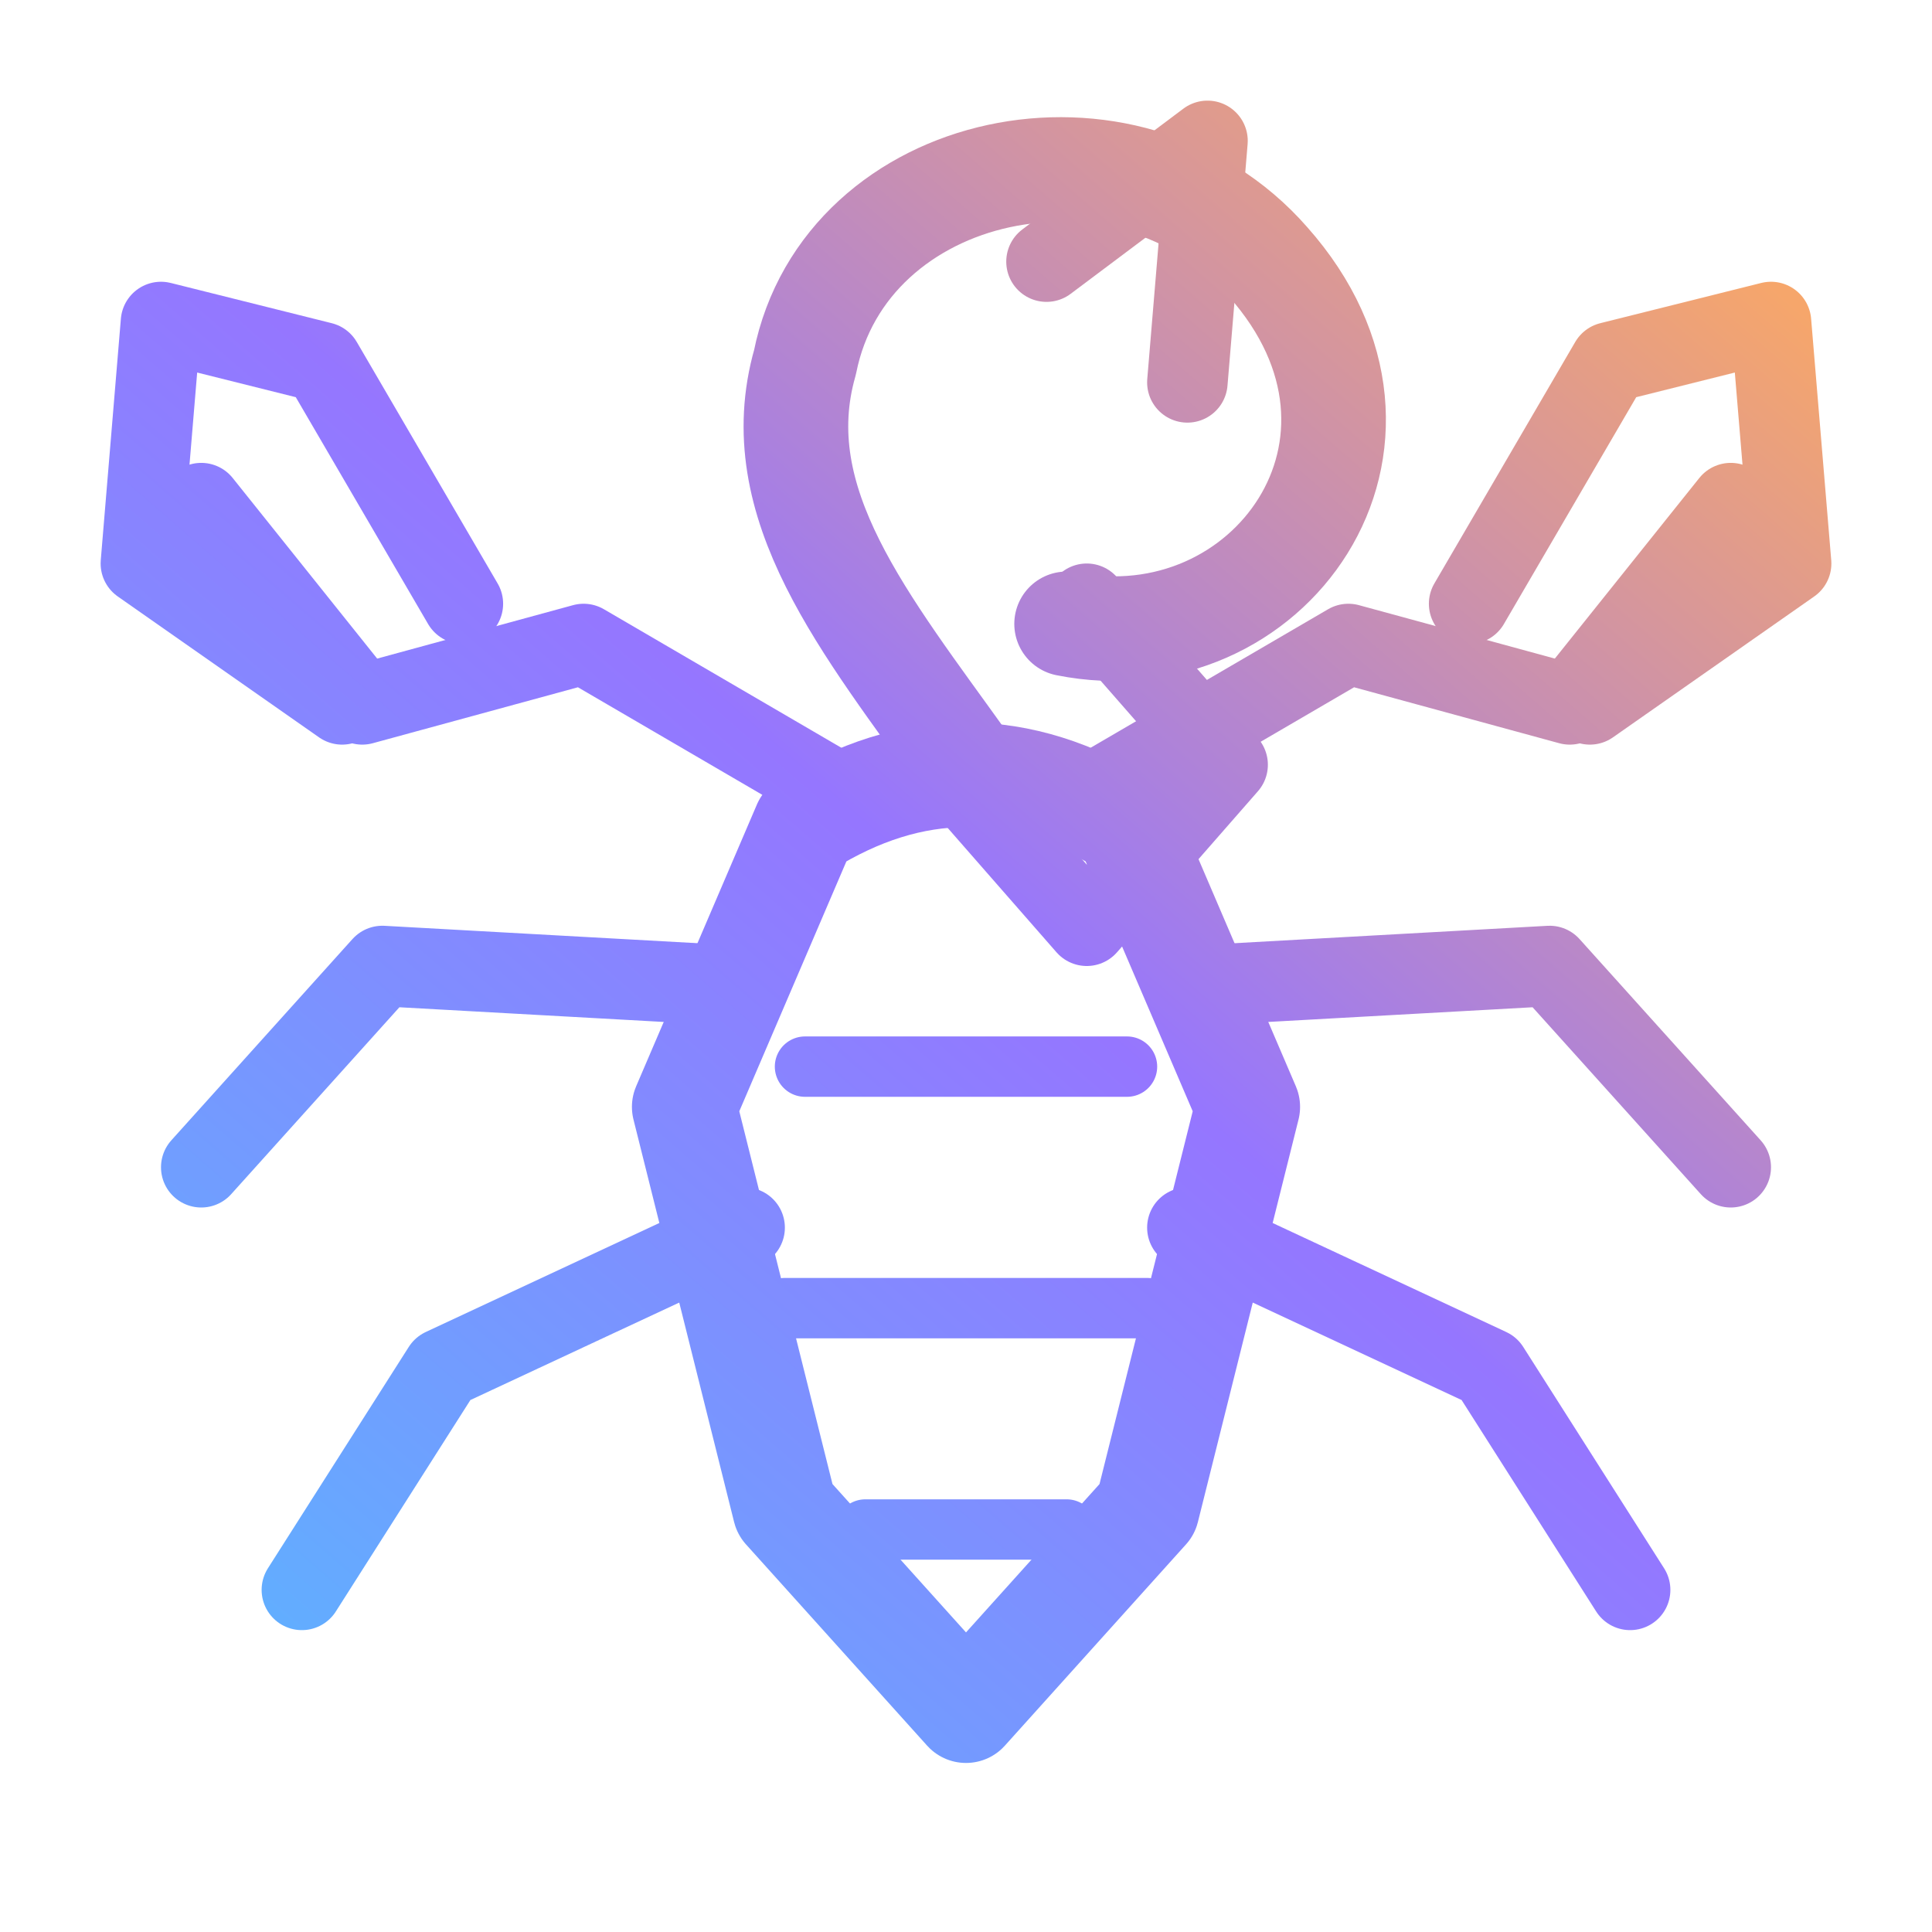
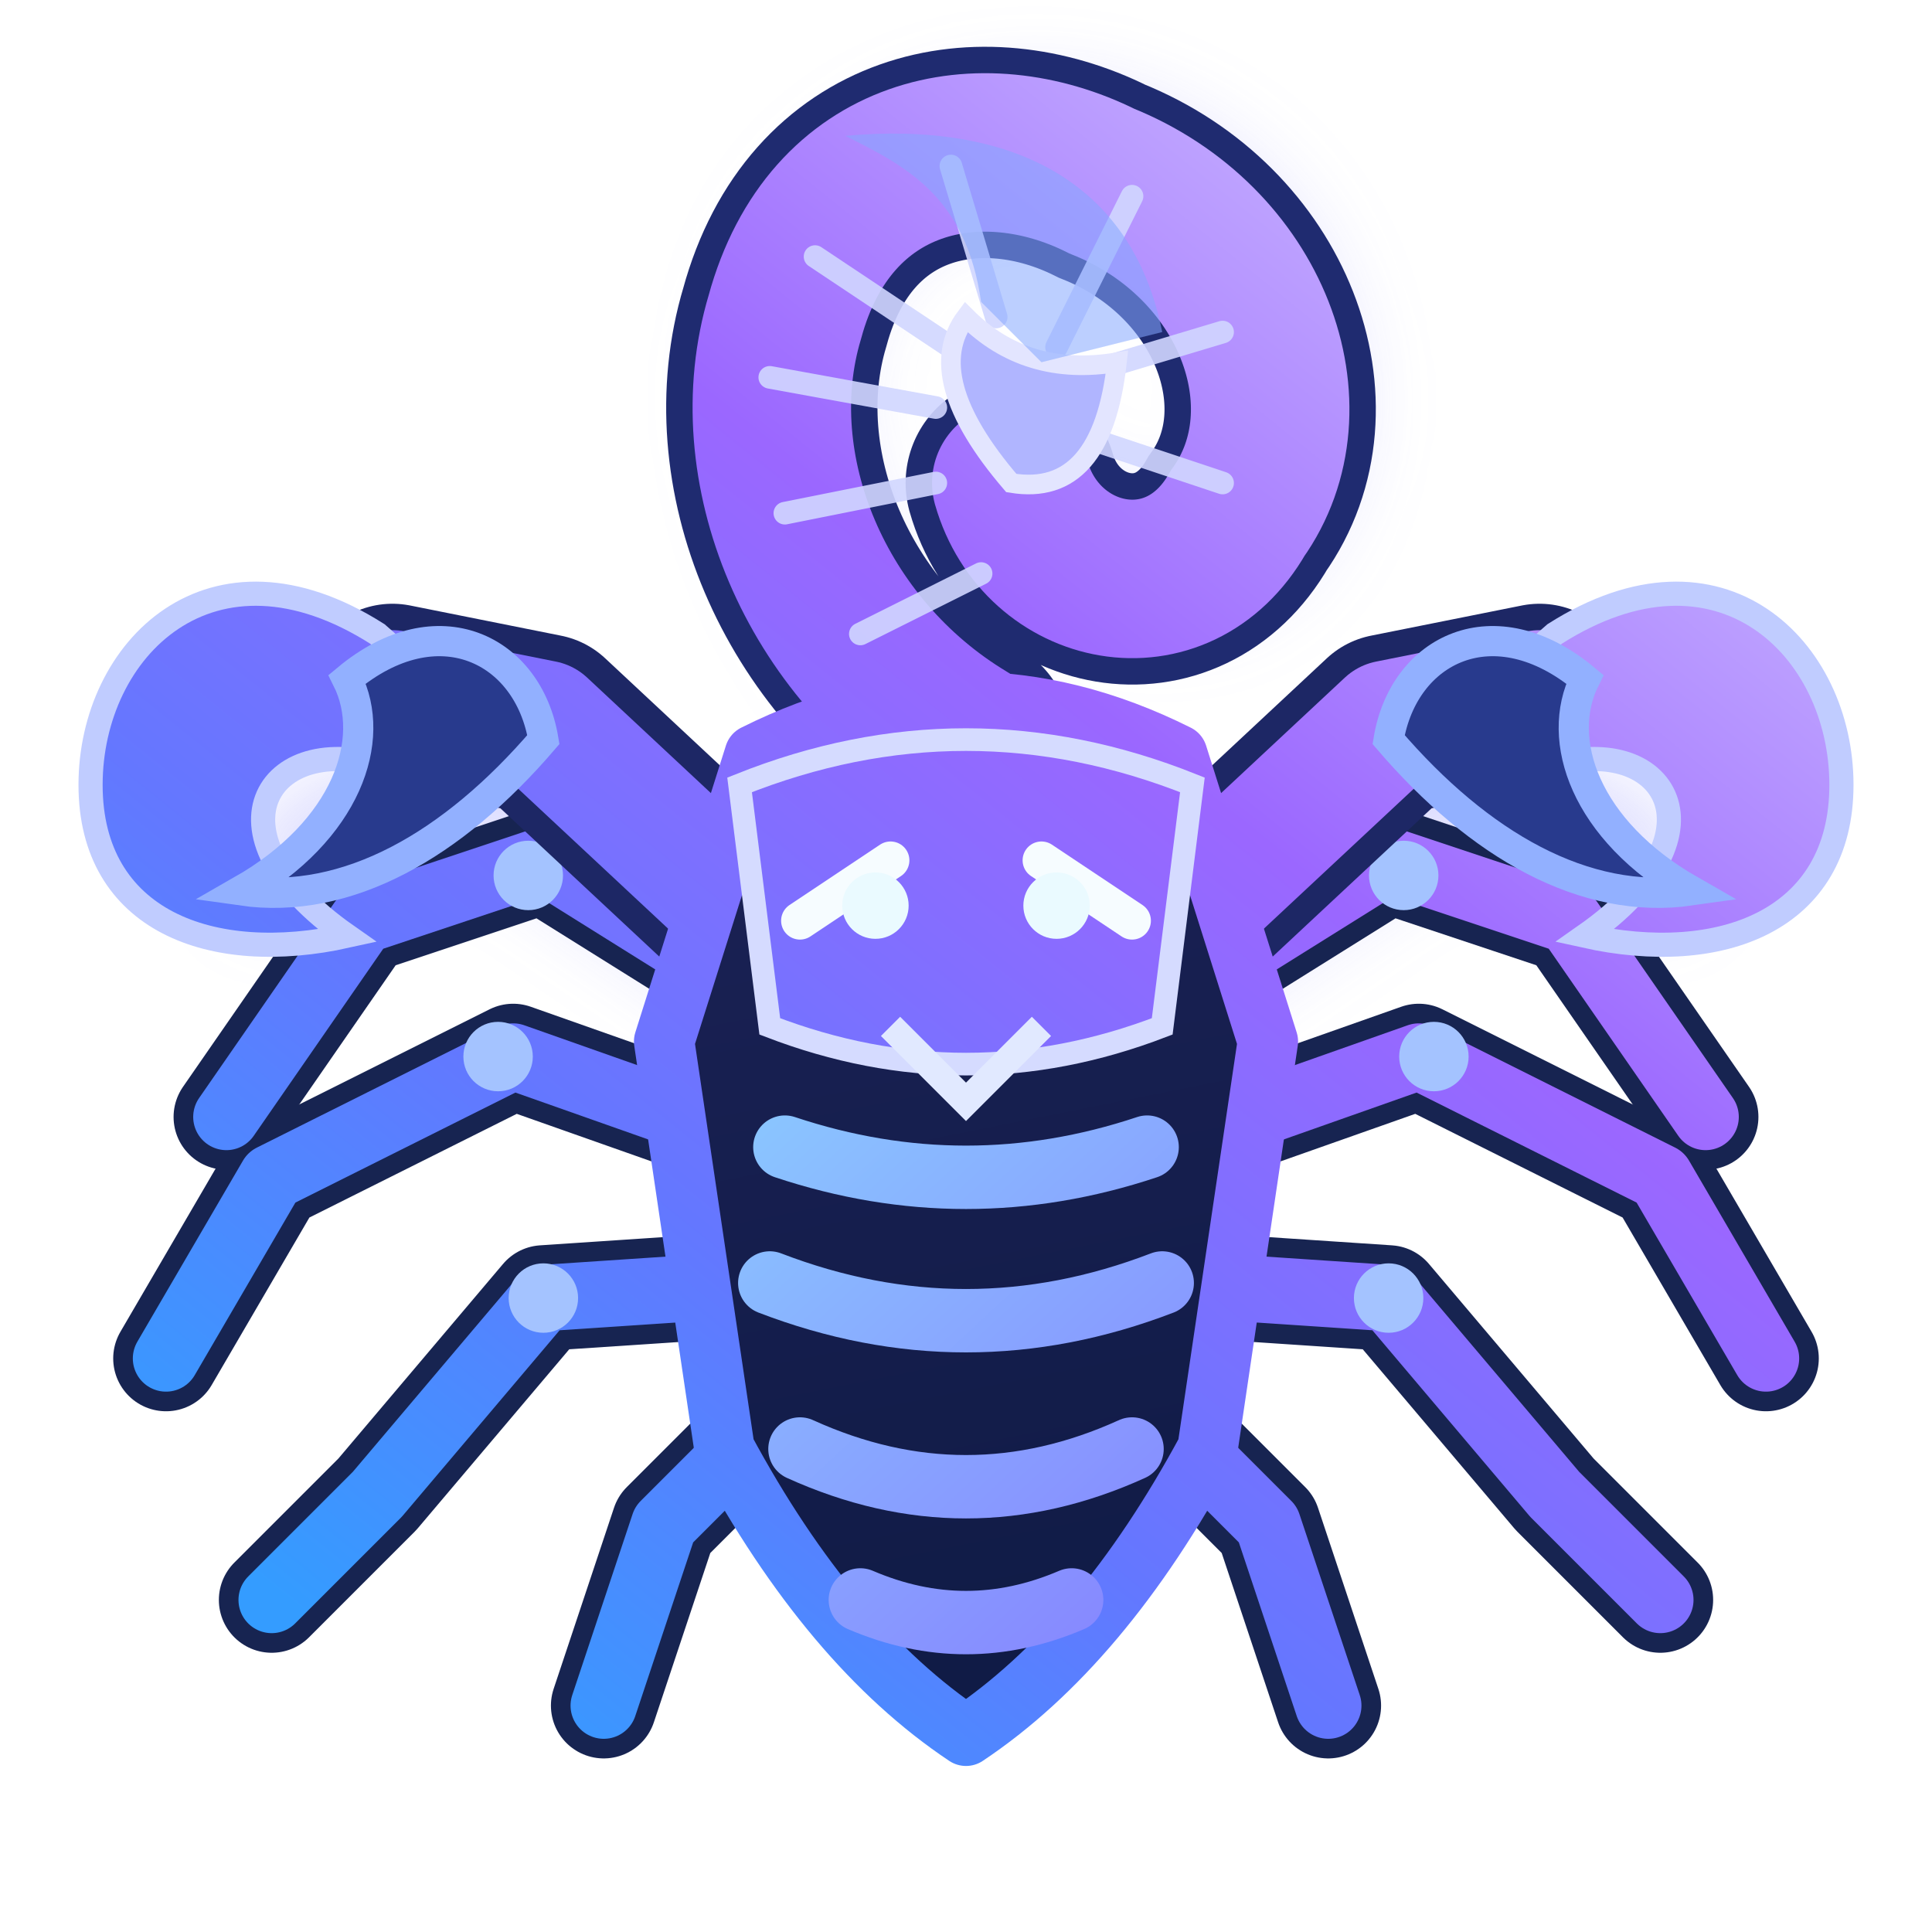
- <svg xmlns="http://www.w3.org/2000/svg" viewBox="0 0 96 96" fill="none" role="img" aria-label="Scorpio scorpion emblem">
+ <svg xmlns="http://www.w3.org/2000/svg" viewBox="0 0 128 128" role="img" aria-labelledby="title desc">
  <defs>
-     <linearGradient id="a" x1="10" y1="90" x2="81" y2="8" gradientUnits="userSpaceOnUse">
-       <stop stop-color="#58b8ff" />
-       <stop offset=".54" stop-color="#9576ff" />
-       <stop offset="1" stop-color="#f6a66b" />
+     <linearGradient id="armor" x1="25" y1="111" x2="107" y2="9" gradientUnits="userSpaceOnUse">
+       <stop stop-color="#349cff" />
+       <stop offset=".28" stop-color="#6477ff" />
+       <stop offset=".61" stop-color="#9b67ff" />
+       <stop offset="1" stop-color="#cfc0ff" />
    </linearGradient>
+     <linearGradient id="light" x1="31" y1="33" x2="95" y2="102" gradientUnits="userSpaceOnUse">
+       <stop stop-color="#deefff" />
+       <stop offset=".34" stop-color="#8bd6ff" />
+       <stop offset="1" stop-color="#8679ff" />
+     </linearGradient>
+     <linearGradient id="dark" x1="57" y1="40" x2="71" y2="110" gradientUnits="userSpaceOnUse">
+       <stop stop-color="#1c2257" />
+       <stop offset="1" stop-color="#101b46" />
+     </linearGradient>
+     <filter id="aura" x="-45%" y="-45%" width="190%" height="190%">
+       <feGaussianBlur stdDeviation="3.0" />
+     </filter>
  </defs>
-   <g stroke="url(#a)" stroke-linecap="round" stroke-linejoin="round" stroke-width="5.2">
-     <path d="M48 38c-5-7-10-13-8-20 2-10 16-13 23-5 8 9 0 20-10 18" />
-     <path d="m54 30 7 8-7 8-7-8" stroke-width="4" />
-     <path d="M41 39 29 32l-11 3-8-10M55 39l12-7 11 3 8-10M37 49l-18-1-9 10M59 49l18-1 9 10M37 61 22 68l-7 11M59 61l15 7 7 11" stroke-width="4" />
-     <path d="M40 41q8-5 16 0l6 14-5 20-9 10-9-10-5-20z" />
-     <path d="m40 53 16 0M39 65h18M43 76h10" stroke-width="3" />
-     <path d="m17 35-10-7 1-12 8 2 7 12M79 35l10-7-1-12-8 2-7 12" stroke-width="4" />
-     <path d="m52 13 8-6-1 12" stroke-width="4" />
+   <g fill="none" stroke="#6f70ff" stroke-width="5" opacity=".35" filter="url(#aura)" stroke-linecap="round">
+     <path d="M63 48C51 37 49 23 56 15C66 4 84 10 86 25C87 36 77 42 69 34" />
+     <path d="M50 64L31 51L19 57M78 64L97 51L109 57" />
  </g>
+   <path d="M64 49C54 43 49 31 52 21C55 10 65 8 73 12C83 16 87 27 82 34C78 41 69 39 67 32" fill="none" stroke="#1f2b70" stroke-width="14" stroke-linecap="round" />
+   <path d="M64 49C54 43 49 31 52 21C55 10 65 8 73 12C83 16 87 27 82 34C78 41 69 39 67 32" fill="none" stroke="url(#armor)" stroke-width="10.5" stroke-linecap="round" />
+   <g fill="none" stroke="#d0d6ff" stroke-width="1.5" stroke-linecap="round" opacity=".9">
+     <path d="m57 42 8-4M52 34l10-2M51 25l11 2M54 17l9 6M63 11l3 10M75 13l-5 10M81 22l-10 3M81 32l-9-3" />
+   </g>
+   <path d="M67 32Q61 25 64 21Q68 25 74 24Q73 33 67 32Z" fill="#b0b5ff" stroke="#e3e5ff" stroke-width="1.3" />
+   <path d="M65 20C64 13 60 11 56 9C67 8 75 12 77 22L69 24Z" fill="#85a7ff" opacity=".55" />
+   <g stroke="#172451" stroke-width="7" fill="none" stroke-linecap="round" stroke-linejoin="round">
+     <path d="M52 67L36 57L24 61L15 74M76 67L92 57L104 61L113 74" />
+     <path d="M51 76L34 70L18 78L11 90M77 76L94 70L110 78L117 90" />
+     <path d="M51 85L36 86L25 99L18 106M77 85L92 86L103 99L110 106" />
+     <path d="M53 92L44 101L40 113M75 92L84 101L88 113" />
+   </g>
+   <g stroke="url(#armor)" stroke-width="4.4" fill="none" stroke-linecap="round" stroke-linejoin="round">
+     <path d="M52 67L36 57L24 61L15 74M76 67L92 57L104 61L113 74" />
+     <path d="M51 76L34 70L18 78L11 90M77 76L94 70L110 78L117 90" />
+     <path d="M51 85L36 86L25 99L18 106M77 85L92 86L103 99L110 106" />
+     <path d="M53 92L44 101L40 113M75 92L84 101L88 113" />
+   </g>
+   <g fill="#a4c3ff">
+     <circle cx="35" cy="58" r="2.3" />
+     <circle cx="93" cy="58" r="2.3" />
+     <circle cx="33" cy="70" r="2.3" />
+     <circle cx="95" cy="70" r="2.3" />
+     <circle cx="36" cy="86" r="2.3" />
+     <circle cx="92" cy="86" r="2.3" />
+   </g>
+   <path d="M51 62L36 48L26 46M77 62L92 48L102 46" fill="none" stroke="#1d2765" stroke-width="12" stroke-linecap="round" stroke-linejoin="round" />
+   <path d="M51 62L36 48L26 46M77 62L92 48L102 46" fill="none" stroke="url(#armor)" stroke-width="8.5" stroke-linecap="round" stroke-linejoin="round" />
+   <path d="M25 42C14 35 6 43 6 52C6 61 14 64 23 62C13 55 18 48 26 51L33 49Z" fill="url(#armor)" stroke="#c0ccff" stroke-width="1.6" />
+   <path d="M103 42C114 35 122 43 122 52C122 61 114 64 105 62C115 55 110 48 102 51L95 49Z" fill="url(#armor)" stroke="#c0ccff" stroke-width="1.6" />
+   <path d="M23 45C29 40 35 43 36 49C30 56 23 60 16 59C23 55 25 49 23 45Z" fill="#283a8d" stroke="#92b0ff" stroke-width="2" />
+   <path d="M105 45C99 40 93 43 92 49C98 56 105 60 112 59C105 55 103 49 105 45Z" fill="#283a8d" stroke="#92b0ff" stroke-width="2" />
+   <path d="M50 50Q64 43 78 50L84 69L80 96Q73 109 64 115Q55 109 48 96L44 69Z" fill="url(#dark)" stroke="url(#armor)" stroke-width="4" stroke-linejoin="round" />
+   <path d="M49 52Q64 46 79 52L77 68Q64 73 51 68Z" fill="url(#armor)" stroke="#d5dbff" stroke-width="1.5" />
+   <path d="M52 76Q64 80 76 76M51 85Q64 90 77 85M53 96Q64 101 75 96M57 106Q64 109 71 106" fill="none" stroke="url(#light)" stroke-width="4.2" stroke-linecap="round" />
+   <path d="M53 61L59 57M75 61L69 57" stroke="#f6fcff" stroke-width="2.5" stroke-linecap="round" />
+   <circle cx="58" cy="60" r="2.2" fill="#eafaff" />
+   <circle cx="70" cy="60" r="2.2" fill="#eafaff" />
+   <path d="M59 68L64 73L69 68" fill="none" stroke="#e1e9ff" stroke-width="1.8" />
</svg>
